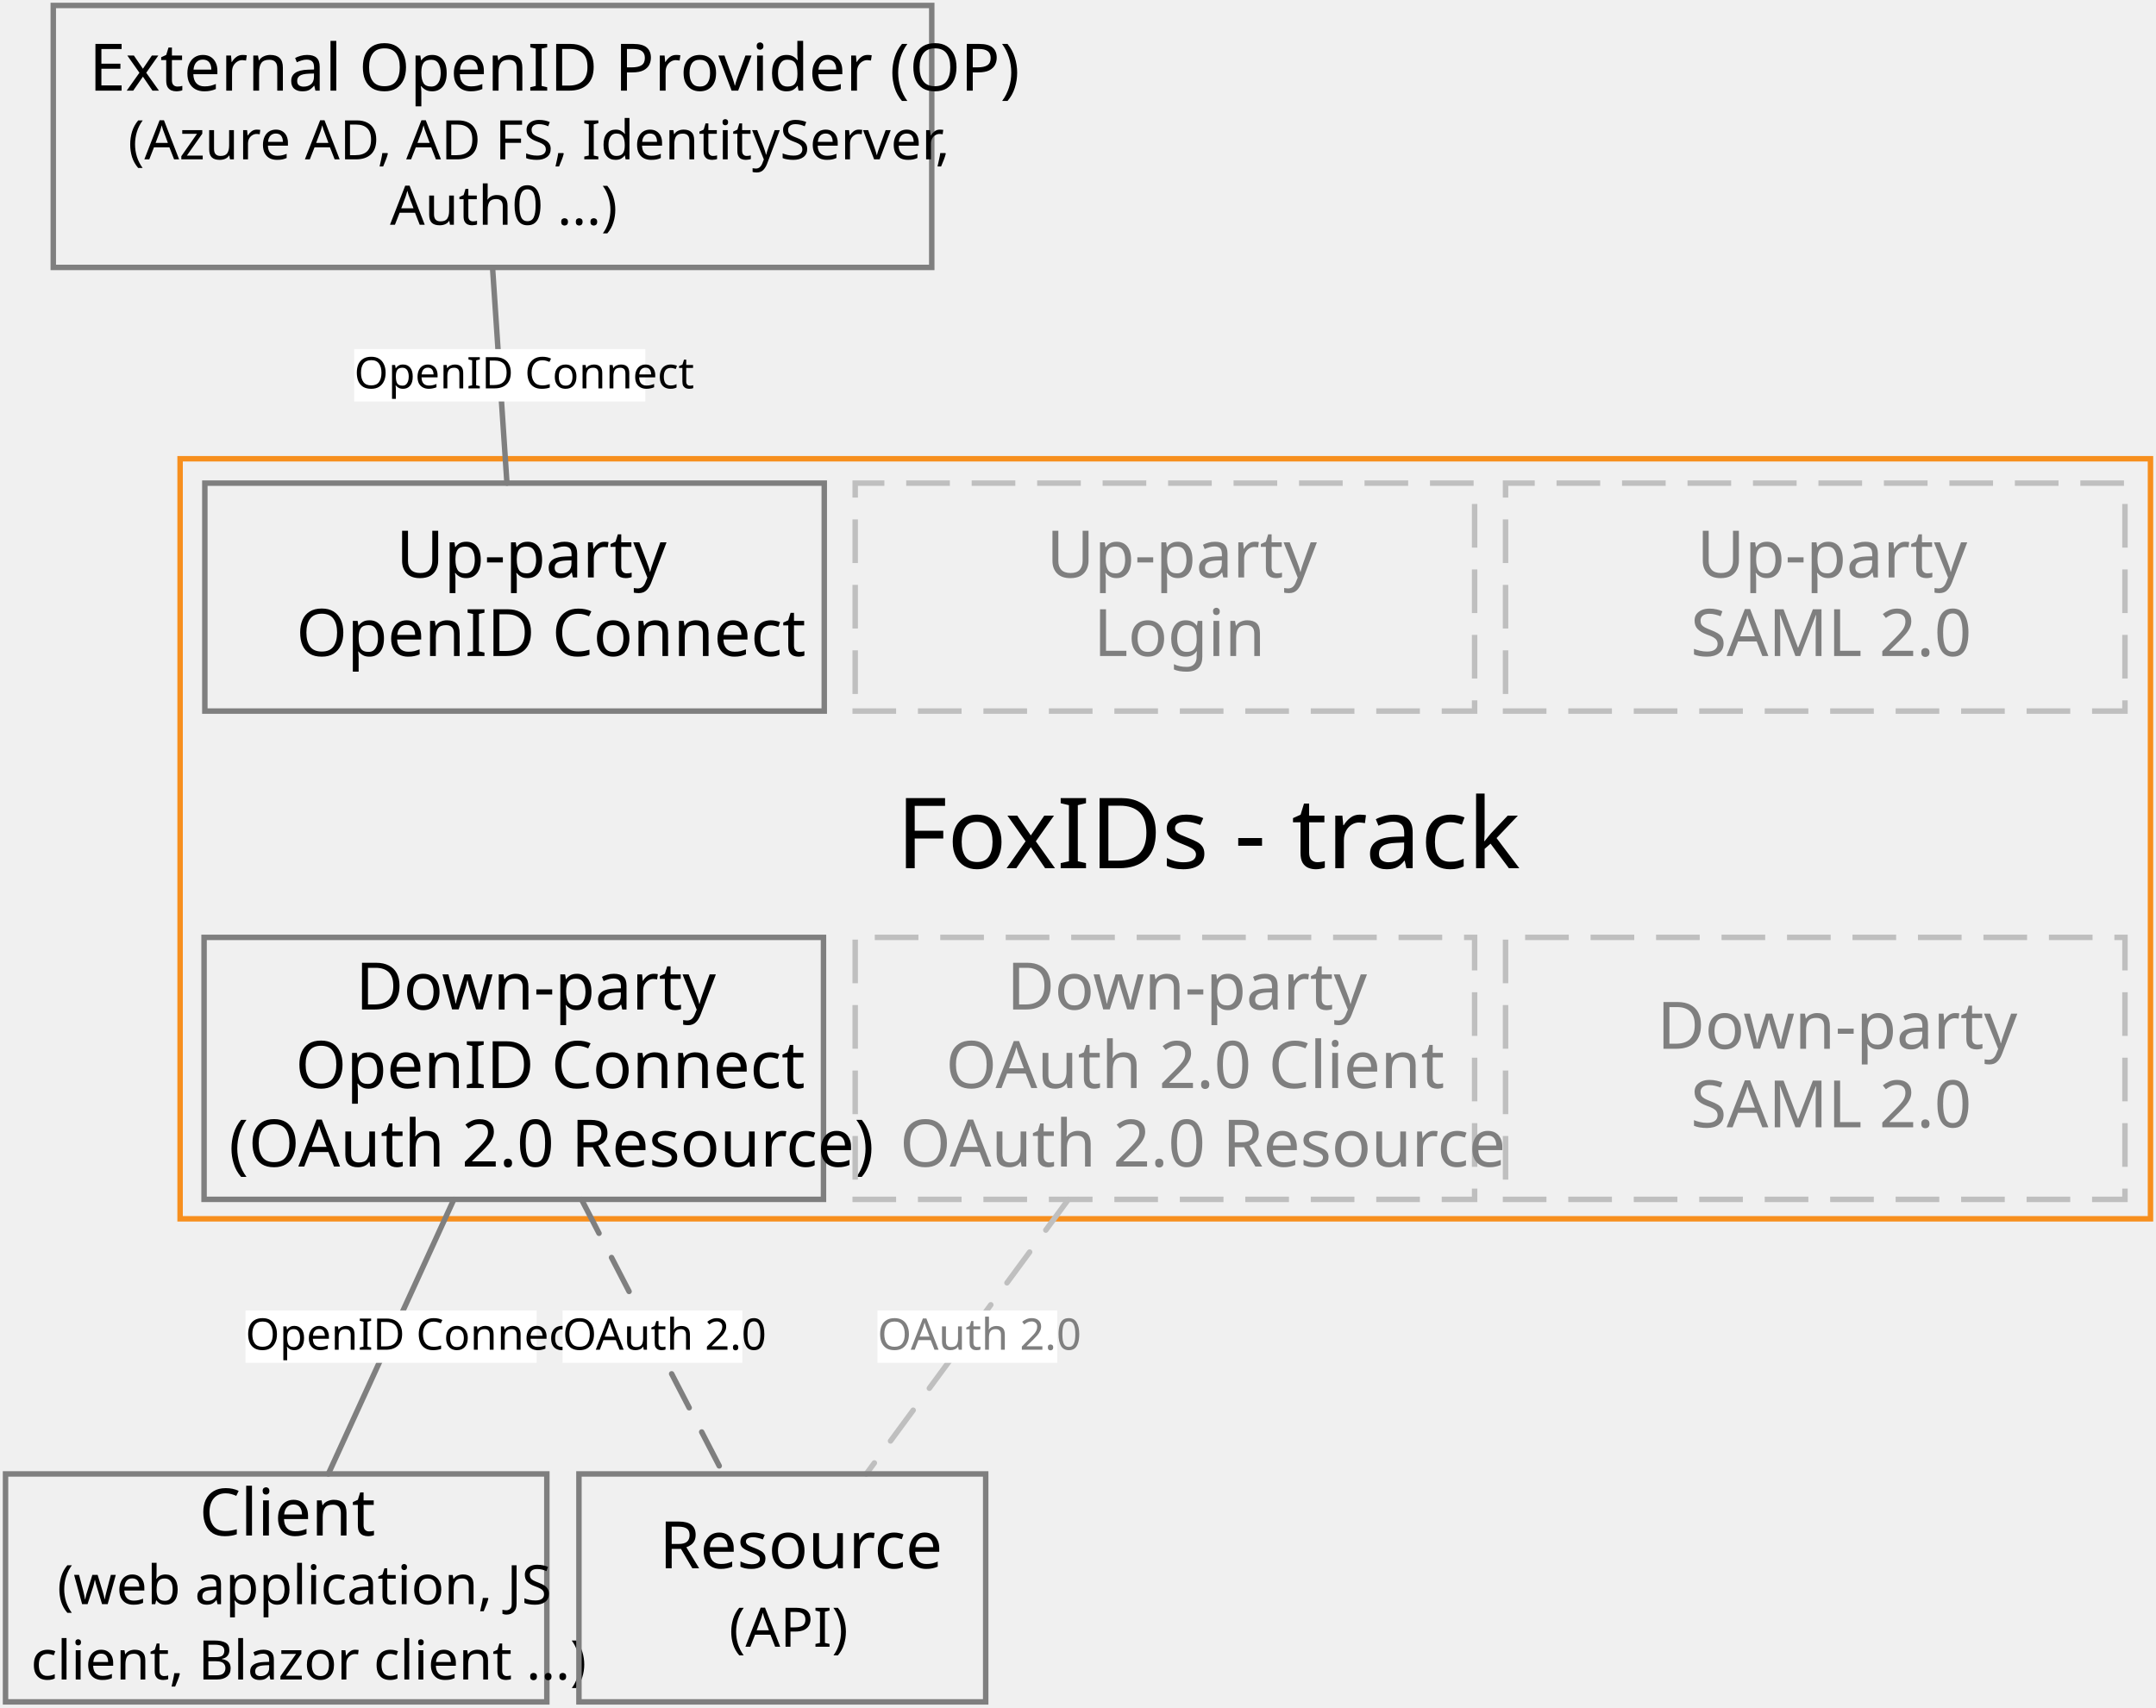
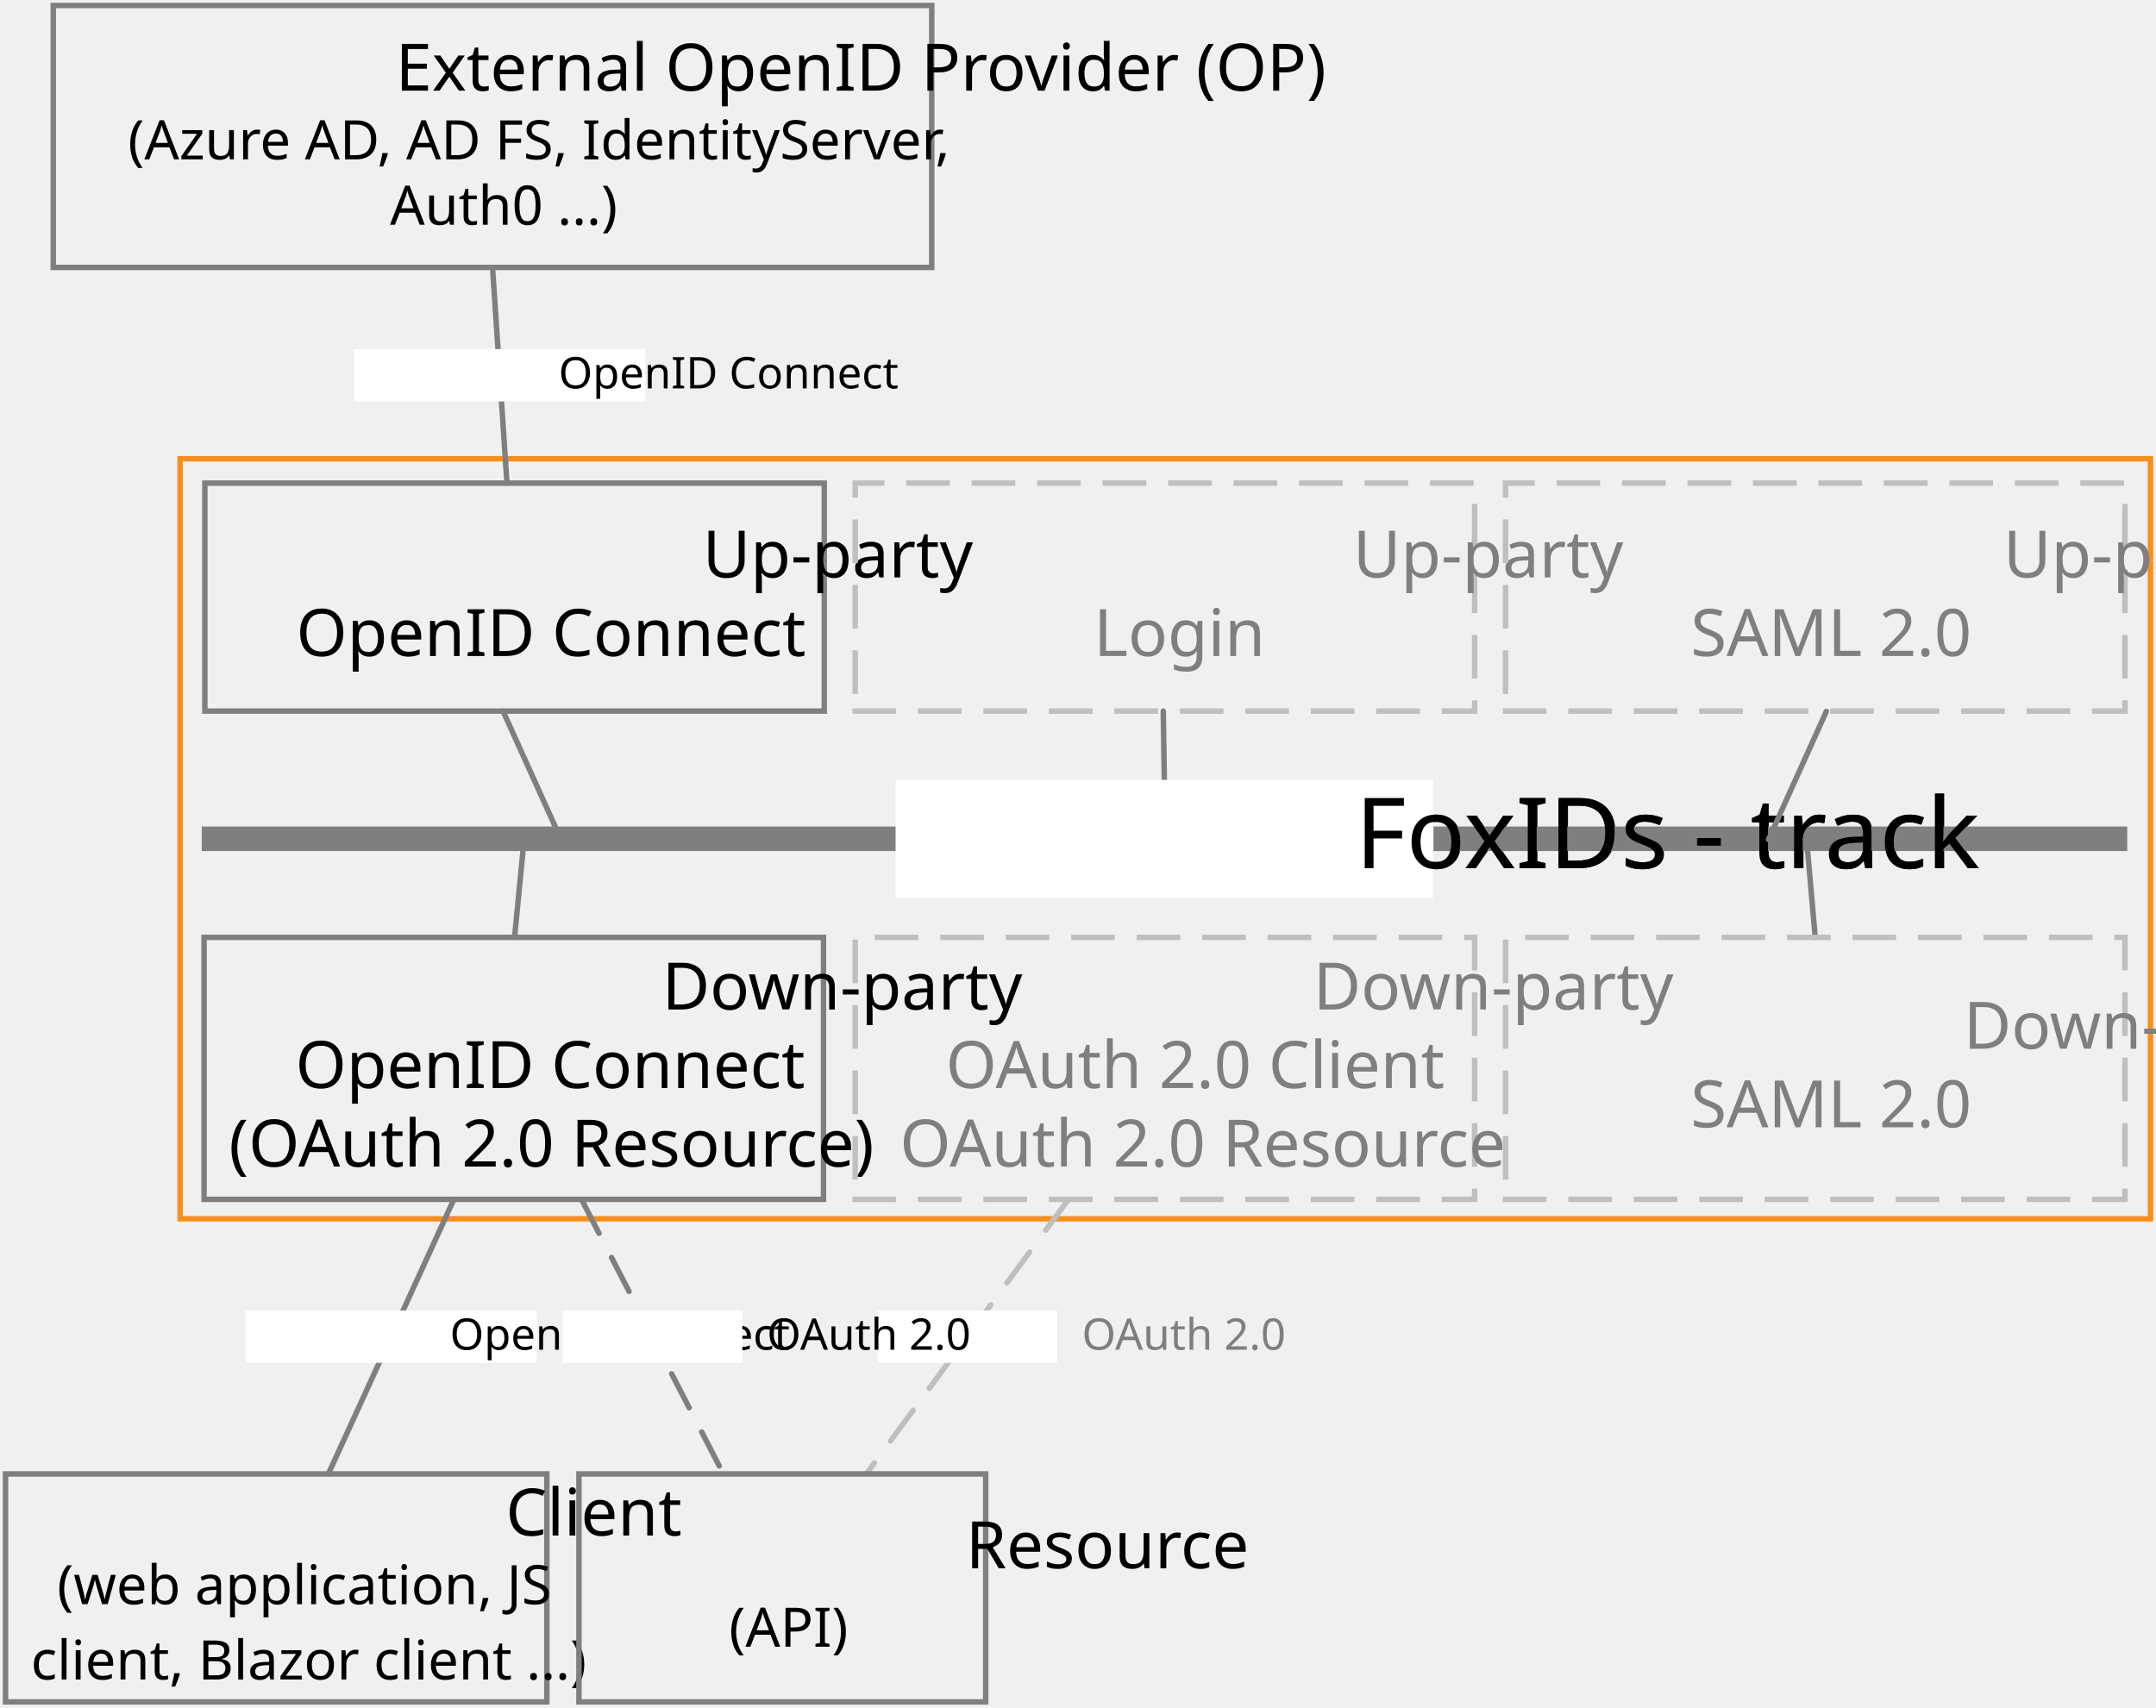
- <svg xmlns="http://www.w3.org/2000/svg" width="5.488in" height="4.347in" viewBox="0 0 395.13 312.999" xml:space="preserve" color-interpolation-filters="sRGB" class="st16">
+ <svg xmlns="http://www.w3.org/2000/svg" xmlns:ns1="http://schemas.microsoft.com/visio/2003/SVGExtensions/" width="5.488in" height="4.347in" viewBox="0 0 395.13 312.999" xml:space="preserve" color-interpolation-filters="sRGB" class="st18">
+   <ns1:documentProperties ns1:langID="1033" ns1:metric="true" ns1:viewMarkup="false" />
  <style type="text/css">
	
		.st1 {fill:none;stroke:#f78f1e;stroke-width:1}
		.st2 {fill:#000000;font-family:Calibri;font-size:1.5em}
		.st3 {fill:none;stroke:#7f7f7f;stroke-width:1}
		.st4 {fill:#000000;font-family:Calibri;font-size:1em}
		.st5 {font-size:1em}
		.st6 {fill:none;stroke:#bfbfbf;stroke-dasharray:7,5;stroke-width:1}
		.st7 {fill:#7f7f7f;font-family:Calibri;font-size:1em}
		.st8 {font-size:0.833em}
		.st9 {stroke:#7f7f7f;stroke-linecap:round;stroke-linejoin:round;stroke-width:1}
		.st10 {fill:#ffffff;stroke:none;stroke-linecap:butt;stroke-width:7.2}
		.st11 {fill:#000000;font-family:Calibri;font-size:0.667em}
		.st12 {fill:#ffffff;stroke:none;stroke-linecap:butt}
		.st13 {stroke:#bfbfbf;stroke-dasharray:7,5;stroke-linecap:round;stroke-linejoin:round;stroke-width:1}
		.st14 {fill:#7f7f7f;font-family:Calibri;font-size:0.667em}
		.st15 {stroke:#7f7f7f;stroke-dasharray:7,5;stroke-linecap:round;stroke-linejoin:round;stroke-width:1}
- 		.st16 {fill:none;fill-rule:evenodd;font-size:12px;overflow:visible;stroke-linecap:square;stroke-miterlimit:3}
+ 		.st16 {fill:#4672c4;stroke:#7f7f7f;stroke-width:0.25}
+ 		.st17 {stroke:#7f7f7f;stroke-linecap:butt;stroke-width:4.5}
+ 		.st18 {fill:none;fill-rule:evenodd;font-size:12px;overflow:visible;stroke-linecap:square;stroke-miterlimit:3}
	
	</style>
-   <g>
-     <g id="shape17-1" transform="translate(32.9961,-89.5608)">
+   <g ns1:mID="0" ns1:index="1" ns1:groupContext="foregroundPage">
+     <ns1:pageProperties ns1:drawingScale="0.0393701" ns1:pageScale="0.0393701" ns1:drawingUnits="24" ns1:shadowOffsetX="8.50394" ns1:shadowOffsetY="-8.50394" />
+     <ns1:layer ns1:name="Connector" ns1:index="0" />
+     <g id="shape17-1" ns1:mID="17" ns1:groupContext="shape" transform="translate(32.9961,-89.5608)">
+       <ns1:userDefs>
+         <ns1:ud ns1:nameU="visVersion" ns1:val="VT0(15):26" />
+       </ns1:userDefs>
+       <ns1:textBlock ns1:margins="rect(4,4,4,4)" ns1:tabSpace="42.5197" />
+       <ns1:textRect cx="180.567" cy="243.331" width="361.14" height="139.336" />
      <rect x="0" y="173.663" width="361.134" height="139.336" class="st1" />
-       <text x="131.28" y="248.73" class="st2">FoxIDs - track</text>
-     </g>
-     <g id="shape18-4" transform="translate(37.5314,-182.639)">
+       <text x="131.28" y="248.73" class="st2" ns1:langID="1033">
+         <ns1:paragraph ns1:horizAlign="1" />
+         <ns1:tabList />FoxIDs - track</text>
+     </g>
+     <g id="shape18-4" ns1:mID="18" ns1:groupContext="shape" transform="translate(37.5314,-182.639)">
+       <ns1:userDefs>
+         <ns1:ud ns1:nameU="visVersion" ns1:val="VT0(15):26" />
+       </ns1:userDefs>
+       <ns1:textBlock ns1:margins="rect(4,4,4,4)" ns1:tabSpace="42.5197" />
+       <ns1:textRect cx="56.764" cy="292.104" width="113.53" height="41.789" />
      <rect x="0" y="271.21" width="113.528" height="41.789" class="st3" />
-       <text x="35.08" y="288.5" class="st4">Up-party  <tspan x="16.74" dy="1.2em" class="st5">OpenID Connect</tspan>
-       </text>
-     </g>
-     <g id="shape20-8" transform="translate(37.3898,-93.126)">
+       <text x="35.08" y="288.5" class="st4" ns1:langID="1033">
+         <ns1:paragraph ns1:horizAlign="1" />
+         <ns1:tabList />Up-party <ns1:newlineChar />
+         <tspan x="16.74" dy="1.2em" class="st5">OpenID Connect</tspan>
+       </text>
+     </g>
+     <g id="shape20-8" ns1:mID="20" ns1:groupContext="shape" transform="translate(37.3898,-93.126)">
+       <ns1:userDefs>
+         <ns1:ud ns1:nameU="visVersion" ns1:val="VT0(15):26" />
+       </ns1:userDefs>
+       <ns1:textBlock ns1:margins="rect(4,4,4,4)" ns1:tabSpace="42.5197" />
+       <ns1:textRect cx="56.764" cy="288.986" width="113.53" height="48.025" />
      <rect x="0" y="264.973" width="113.528" height="48.025" class="st3" />
-       <text x="27.79" y="278.19" class="st4">Down-party  <tspan x="16.74" dy="1.2em" class="st5">OpenID Connect </tspan>
+       <text x="27.79" y="278.19" class="st4" ns1:langID="1033">
+         <ns1:paragraph ns1:horizAlign="1" />
+         <ns1:tabList />Down-party <ns1:newlineChar />
+         <tspan x="16.74" dy="1.2em" class="st5">OpenID Connect<ns1:newlineChar />
+         </tspan>
        <tspan x="4.54" dy="1.2em" class="st5">(OAuth 2.0 Resource)</tspan>
      </text>
    </g>
-     <g id="shape21-13" transform="translate(156.728,-93.126)">
+     <g id="shape21-13" ns1:mID="21" ns1:groupContext="shape" transform="translate(156.728,-93.126)">
+       <ns1:userDefs>
+         <ns1:ud ns1:nameU="visVersion" ns1:val="VT0(15):26" />
+       </ns1:userDefs>
+       <ns1:textBlock ns1:margins="rect(4,4,4,4)" ns1:tabSpace="42.5197" />
+       <ns1:textRect cx="56.764" cy="288.986" width="113.53" height="48.025" />
      <path d="M0 313 L113.53 313 L113.53 264.97 L0 264.97 L0 313 Z" class="st6" />
-       <text x="27.79" y="278.19" class="st7">Down-party  <tspan x="16.59" dy="1.2em" class="st5">OAuth 2.0 Client </tspan>
+       <text x="27.79" y="278.19" class="st7" ns1:langID="1033">
+         <ns1:paragraph ns1:horizAlign="1" />
+         <ns1:tabList />Down-party <ns1:newlineChar />
+         <tspan x="16.59" dy="1.2em" class="st5">OAuth 2.0 Client<ns1:newlineChar />
+         </tspan>
        <tspan x="8.17" dy="1.2em" class="st5">OAuth 2.0 Resource</tspan>
      </text>
    </g>
-     <g id="shape22-18" transform="translate(9.752,-263.973)">
+     <g id="shape22-18" ns1:mID="22" ns1:groupContext="shape" transform="translate(9.752,-263.973)">
+       <ns1:userDefs>
+         <ns1:ud ns1:nameU="visVersion" ns1:val="VT0(15):26" />
+       </ns1:userDefs>
+       <ns1:textBlock ns1:margins="rect(4,4,4,4)" ns1:tabSpace="42.5197" />
+       <ns1:textRect cx="80.504" cy="288.986" width="161.01" height="48.025" />
      <rect x="0" y="264.973" width="161.008" height="48.025" class="st3" />
-       <text x="6.57" y="280.59" class="st4">External OpenID Provider (OP) <tspan x="13.69" dy="1.26em" class="st8">(Azure AD, AD FS, IdentityServer, </tspan>
+       <text x="6.57" y="280.59" class="st4" ns1:langID="1033">
+         <ns1:paragraph ns1:horizAlign="1" />
+         <ns1:tabList />External OpenID Provider (OP)<ns1:newlineChar />
+         <tspan x="13.69" dy="1.26em" class="st8">(Azure AD, AD FS, IdentityServer, </tspan>
        <tspan x="61.71" dy="1.2em" class="st8">Auth0 ...)</tspan>
      </text>
    </g>
-     <g id="shape24-23" transform="translate(84.4908,-263.973)">
+     <g id="shape24-23" ns1:mID="24" ns1:groupContext="shape" ns1:layerMember="0" transform="translate(84.4908,-263.973)">
+       <ns1:textBlock ns1:margins="rect(4,4,4,4)" ns1:tabSpace="42.5197" />
+       <ns1:textRect cx="7.087" cy="332.771" width="63.18" height="17.604" />
      <path d="M5.77 313 L8.41 352.54" class="st9" />
-       <rect x="-19.595" y="327.972" width="53.363" height="9.6" class="st10" />
-       <text x="-19.59" y="335.17" class="st11">OpenID Connect</text>
-     </g>
-     <g id="shape29-28" transform="translate(1,-1)">
+       <rect ns1:rectContext="textBkgnd" x="-19.595" y="327.972" width="53.363" height="9.6" class="st10" />
+       <text x="-19.59" y="335.17" class="st11" ns1:langID="1033">
+         <ns1:paragraph ns1:horizAlign="1" />
+         <ns1:tabList />OpenID Connect</text>
+     </g>
+     <g id="shape29-28" ns1:mID="29" ns1:groupContext="shape" transform="translate(1,-1)">
+       <ns1:userDefs>
+         <ns1:ud ns1:nameU="visVersion" ns1:val="VT0(15):26" />
+       </ns1:userDefs>
+       <ns1:textBlock ns1:margins="rect(4,4,4,4)" ns1:tabSpace="42.5197" />
+       <ns1:textRect cx="49.606" cy="292.104" width="99.22" height="41.789" />
      <rect x="0" y="271.21" width="99.213" height="41.789" class="st3" />
-       <text x="35.51" y="282.5" class="st4">Client  <tspan x="9.46" dy="1.26em" class="st8">(web application, JS </tspan>
+       <text x="35.51" y="282.5" class="st4" ns1:langID="1033">
+         <ns1:paragraph ns1:horizAlign="1" />
+         <ns1:tabList />Client <ns1:newlineChar />
+         <tspan x="9.46" dy="1.26em" class="st8">(web application, JS </tspan>
        <tspan x="4.65" dy="1.38em" class="st8">client, Blazor client ...)</tspan>
      </text>
    </g>
-     <g id="shape32-33" transform="translate(83.1745,-93.126)">
+     <g id="shape32-33" ns1:mID="32" ns1:groupContext="shape" ns1:layerMember="0" transform="translate(83.1745,-93.126)">
+       <ns1:textBlock ns1:margins="rect(4,4,4,4)" ns1:tabSpace="42.5197" />
+       <ns1:textRect cx="-11.507" cy="338.167" width="63.18" height="17.604" />
      <path d="M0 313 L-23.01 363.34" class="st9" />
-       <rect x="-38.189" y="333.367" width="53.363" height="9.6" class="st12" />
-       <text x="-38.19" y="340.57" class="st11">OpenID Connect</text>
-     </g>
-     <g id="shape33-38" transform="translate(195.813,-93.126)">
+       <rect ns1:rectContext="textBkgnd" x="-38.189" y="333.367" width="53.363" height="9.6" class="st12" />
+       <text x="-38.19" y="340.57" class="st11" ns1:langID="1033">
+         <ns1:paragraph ns1:horizAlign="1" />
+         <ns1:tabList />OpenID Connect</text>
+     </g>
+     <g id="shape33-38" ns1:mID="33" ns1:groupContext="shape" ns1:layerMember="0" transform="translate(195.813,-93.126)">
+       <ns1:textBlock ns1:margins="rect(4,4,4,4)" ns1:tabSpace="42.5197" />
+       <ns1:textRect cx="-18.53" cy="338.167" width="42.77" height="17.604" />
      <path d="M0 313 L-37.06 363.34" class="st13" />
-       <rect x="-35.004" y="333.367" width="32.949" height="9.6" class="st10" />
-       <text x="-35" y="340.57" class="st14">OAuth 2.0</text>
-     </g>
-     <g id="shape35-43" transform="translate(106.095,-1)">
+       <rect ns1:rectContext="textBkgnd" x="-35.004" y="333.367" width="32.949" height="9.6" class="st12" />
+       <text x="-35" y="340.57" class="st14" ns1:langID="1033">
+         <ns1:paragraph ns1:horizAlign="1" />
+         <ns1:tabList />OAuth 2.0</text>
+     </g>
+     <g id="shape35-43" ns1:mID="35" ns1:groupContext="shape" transform="translate(106.095,-1)">
+       <ns1:userDefs>
+         <ns1:ud ns1:nameU="visVersion" ns1:val="VT0(15):26" />
+       </ns1:userDefs>
+       <ns1:textBlock ns1:margins="rect(4,4,4,4)" ns1:tabSpace="42.5197" />
+       <ns1:textRect cx="37.276" cy="292.104" width="74.56" height="41.789" />
      <rect x="0" y="271.21" width="74.551" height="41.789" class="st3" />
-       <text x="14.75" y="288.5" class="st4">Resource  <tspan x="27.51" dy="1.44em" class="st8">(API)</tspan>
-       </text>
-     </g>
-     <g id="shape39-47" transform="translate(156.728,-182.639)">
+       <text x="14.75" y="288.5" class="st4" ns1:langID="1033">
+         <ns1:paragraph ns1:horizAlign="1" />
+         <ns1:tabList />Resource <ns1:newlineChar />
+         <tspan x="27.51" dy="1.44em" class="st8">(API)</tspan>
+       </text>
+     </g>
+     <g id="shape45-47" ns1:mID="45" ns1:groupContext="shape" ns1:layerMember="0" transform="translate(106.562,-93.126)">
+       <ns1:textBlock ns1:margins="rect(4,4,4,4)" ns1:tabSpace="42.5197" />
+       <ns1:textRect cx="13.006" cy="338.167" width="42.77" height="17.604" />
+       <path d="M0 313 L26.01 363.34" class="st15" />
+       <rect ns1:rectContext="textBkgnd" x="-3.469" y="333.367" width="32.949" height="9.6" class="st10" />
+       <text x="-3.47" y="340.57" class="st11" ns1:langID="1033">
+         <ns1:paragraph ns1:horizAlign="1" />
+         <ns1:tabList />OAuth 2.0</text>
+     </g>
+     <g id="shape48-52" ns1:mID="48" ns1:groupContext="shape" transform="translate(345.161,-157.825) scale(-1,1)">
+       <ns1:userDefs>
+         <ns1:ud ns1:nameU="visVersion" ns1:val="VT0(15):26" />
+       </ns1:userDefs>
+       <rect x="0" y="310.447" width="42.094" height="2.551" class="st16" />
+     </g>
+     <g id="shape49-54" ns1:mID="49" ns1:groupContext="shape" ns1:layerMember="0" transform="translate(206.289,-182.639)">
+       <path d="M6.9 313 L7.27 336.41" class="st9" />
+     </g>
+     <g id="shape50-57" ns1:mID="50" ns1:groupContext="shape" transform="translate(81.752,-157.876)">
+       <ns1:userDefs>
+         <ns1:ud ns1:nameU="visVersion" ns1:val="VT0(15):26" />
+       </ns1:userDefs>
+       <rect x="0" y="310.447" width="42.094" height="2.551" class="st16" />
+     </g>
+     <g id="shape51-59" ns1:mID="51" ns1:groupContext="shape" ns1:layerMember="0" transform="translate(36.9646,-152.142)">
+       <ns1:textBlock ns1:margins="rect(4,4,4,4)" ns1:tabSpace="42.5197" />
+       <ns1:textRect cx="176.457" cy="305.912" width="108.4" height="29.604" />
+       <path d="M0 305.91 L352.91 305.91" class="st17" />
+       <rect ns1:rectContext="textBkgnd" x="127.168" y="295.112" width="98.578" height="21.6" class="st10" />
+       <text x="127.17" y="311.31" class="st2" ns1:langID="1033">
+         <ns1:paragraph ns1:horizAlign="1" />
+         <ns1:tabList />FoxIDs - track</text>
+     </g>
+     <g id="shape52-64" ns1:mID="52" ns1:groupContext="shape" ns1:layerMember="0" transform="translate(102.197,-157.876)">
+       <path d="M-6.27 313 L-7.9 329.72" class="st9" />
+     </g>
+     <g id="shape53-67" ns1:mID="53" ns1:groupContext="shape" ns1:layerMember="0" transform="translate(90.4048,-182.639)">
+       <path d="M1.78 313 L12.39 336.49" class="st9" />
+     </g>
+     <g id="shape54-70" ns1:mID="54" ns1:groupContext="shape" ns1:layerMember="0" transform="translate(324.866,-157.825)">
+       <path d="M6.35 313 L7.82 329.67" class="st9" />
+     </g>
+     <g id="shape55-73" ns1:mID="55" ns1:groupContext="shape" ns1:layerMember="0" transform="translate(336.509,-182.588)">
+       <path d="M-1.78 313 L-12.39 336.49" class="st9" />
+     </g>
+     <g id="shape39-76" ns1:mID="39" ns1:groupContext="shape" transform="translate(156.728,-182.639)">
+       <ns1:userDefs>
+         <ns1:ud ns1:nameU="visVersion" ns1:val="VT0(15):26" />
+       </ns1:userDefs>
+       <ns1:textBlock ns1:margins="rect(4,4,4,4)" ns1:tabSpace="42.5197" />
+       <ns1:textRect cx="56.764" cy="292.104" width="113.53" height="41.789" />
      <path d="M0 313 L113.53 313 L113.53 271.21 L0 271.21 L0 313 Z" class="st6" />
-       <text x="35.08" y="288.5" class="st7">Up-party  <tspan x="43.72" dy="1.2em" class="st5">Login</tspan>
-       </text>
-     </g>
-     <g id="shape41-51" transform="translate(275.925,-182.639)">
+       <text x="35.08" y="288.5" class="st7" ns1:langID="1033">
+         <ns1:paragraph ns1:horizAlign="1" />
+         <ns1:tabList />Up-party <ns1:newlineChar />
+         <tspan x="43.72" dy="1.2em" class="st5">Login</tspan>
+       </text>
+     </g>
+     <g id="shape41-80" ns1:mID="41" ns1:groupContext="shape" transform="translate(275.925,-182.639)">
+       <ns1:userDefs>
+         <ns1:ud ns1:nameU="visVersion" ns1:val="VT0(15):26" />
+       </ns1:userDefs>
+       <ns1:textBlock ns1:margins="rect(4,4,4,4)" ns1:tabSpace="42.5197" />
+       <ns1:textRect cx="56.764" cy="292.104" width="113.53" height="41.789" />
      <path d="M0 313 L113.53 313 L113.53 271.21 L0 271.21 L0 313 Z" class="st6" />
-       <text x="35.08" y="288.5" class="st7">Up-party  <tspan x="33.93" dy="1.2em" class="st5">SAML 2.0</tspan>
-       </text>
-     </g>
-     <g id="shape45-55" transform="translate(106.562,-93.126)">
-       <path d="M0 313 L26.01 363.34" class="st15" />
-       <rect x="-3.469" y="333.367" width="32.949" height="9.6" class="st10" />
-       <text x="-3.47" y="340.57" class="st11">OAuth 2.0</text>
-     </g>
-     <g id="shape47-60" transform="translate(275.925,-93.126)">
+       <text x="35.08" y="288.5" class="st7" ns1:langID="1033">
+         <ns1:paragraph ns1:horizAlign="1" />
+         <ns1:tabList />Up-party <ns1:newlineChar />
+         <tspan x="33.93" dy="1.2em" class="st5">SAML 2.0</tspan>
+       </text>
+     </g>
+     <g id="shape47-84" ns1:mID="47" ns1:groupContext="shape" transform="translate(275.925,-93.126)">
+       <ns1:userDefs>
+         <ns1:ud ns1:nameU="visVersion" ns1:val="VT0(15):26" />
+       </ns1:userDefs>
+       <ns1:textBlock ns1:margins="rect(4,4,4,4)" ns1:tabSpace="42.5197" />
+       <ns1:textRect cx="56.764" cy="288.986" width="113.53" height="48.025" />
      <path d="M0 313 L113.53 313 L113.53 264.97 L0 264.97 L0 313 Z" class="st6" />
-       <text x="27.79" y="285.39" class="st7">Down-party  <tspan x="33.93" dy="1.2em" class="st5">SAML 2.0</tspan>
+       <text x="27.79" y="285.39" class="st7" ns1:langID="1033">
+         <ns1:paragraph ns1:horizAlign="1" />
+         <ns1:tabList />Down-party <ns1:newlineChar />
+         <tspan x="33.93" dy="1.2em" class="st5">SAML 2.0</tspan>
      </text>
    </g>
  </g>
</svg>
